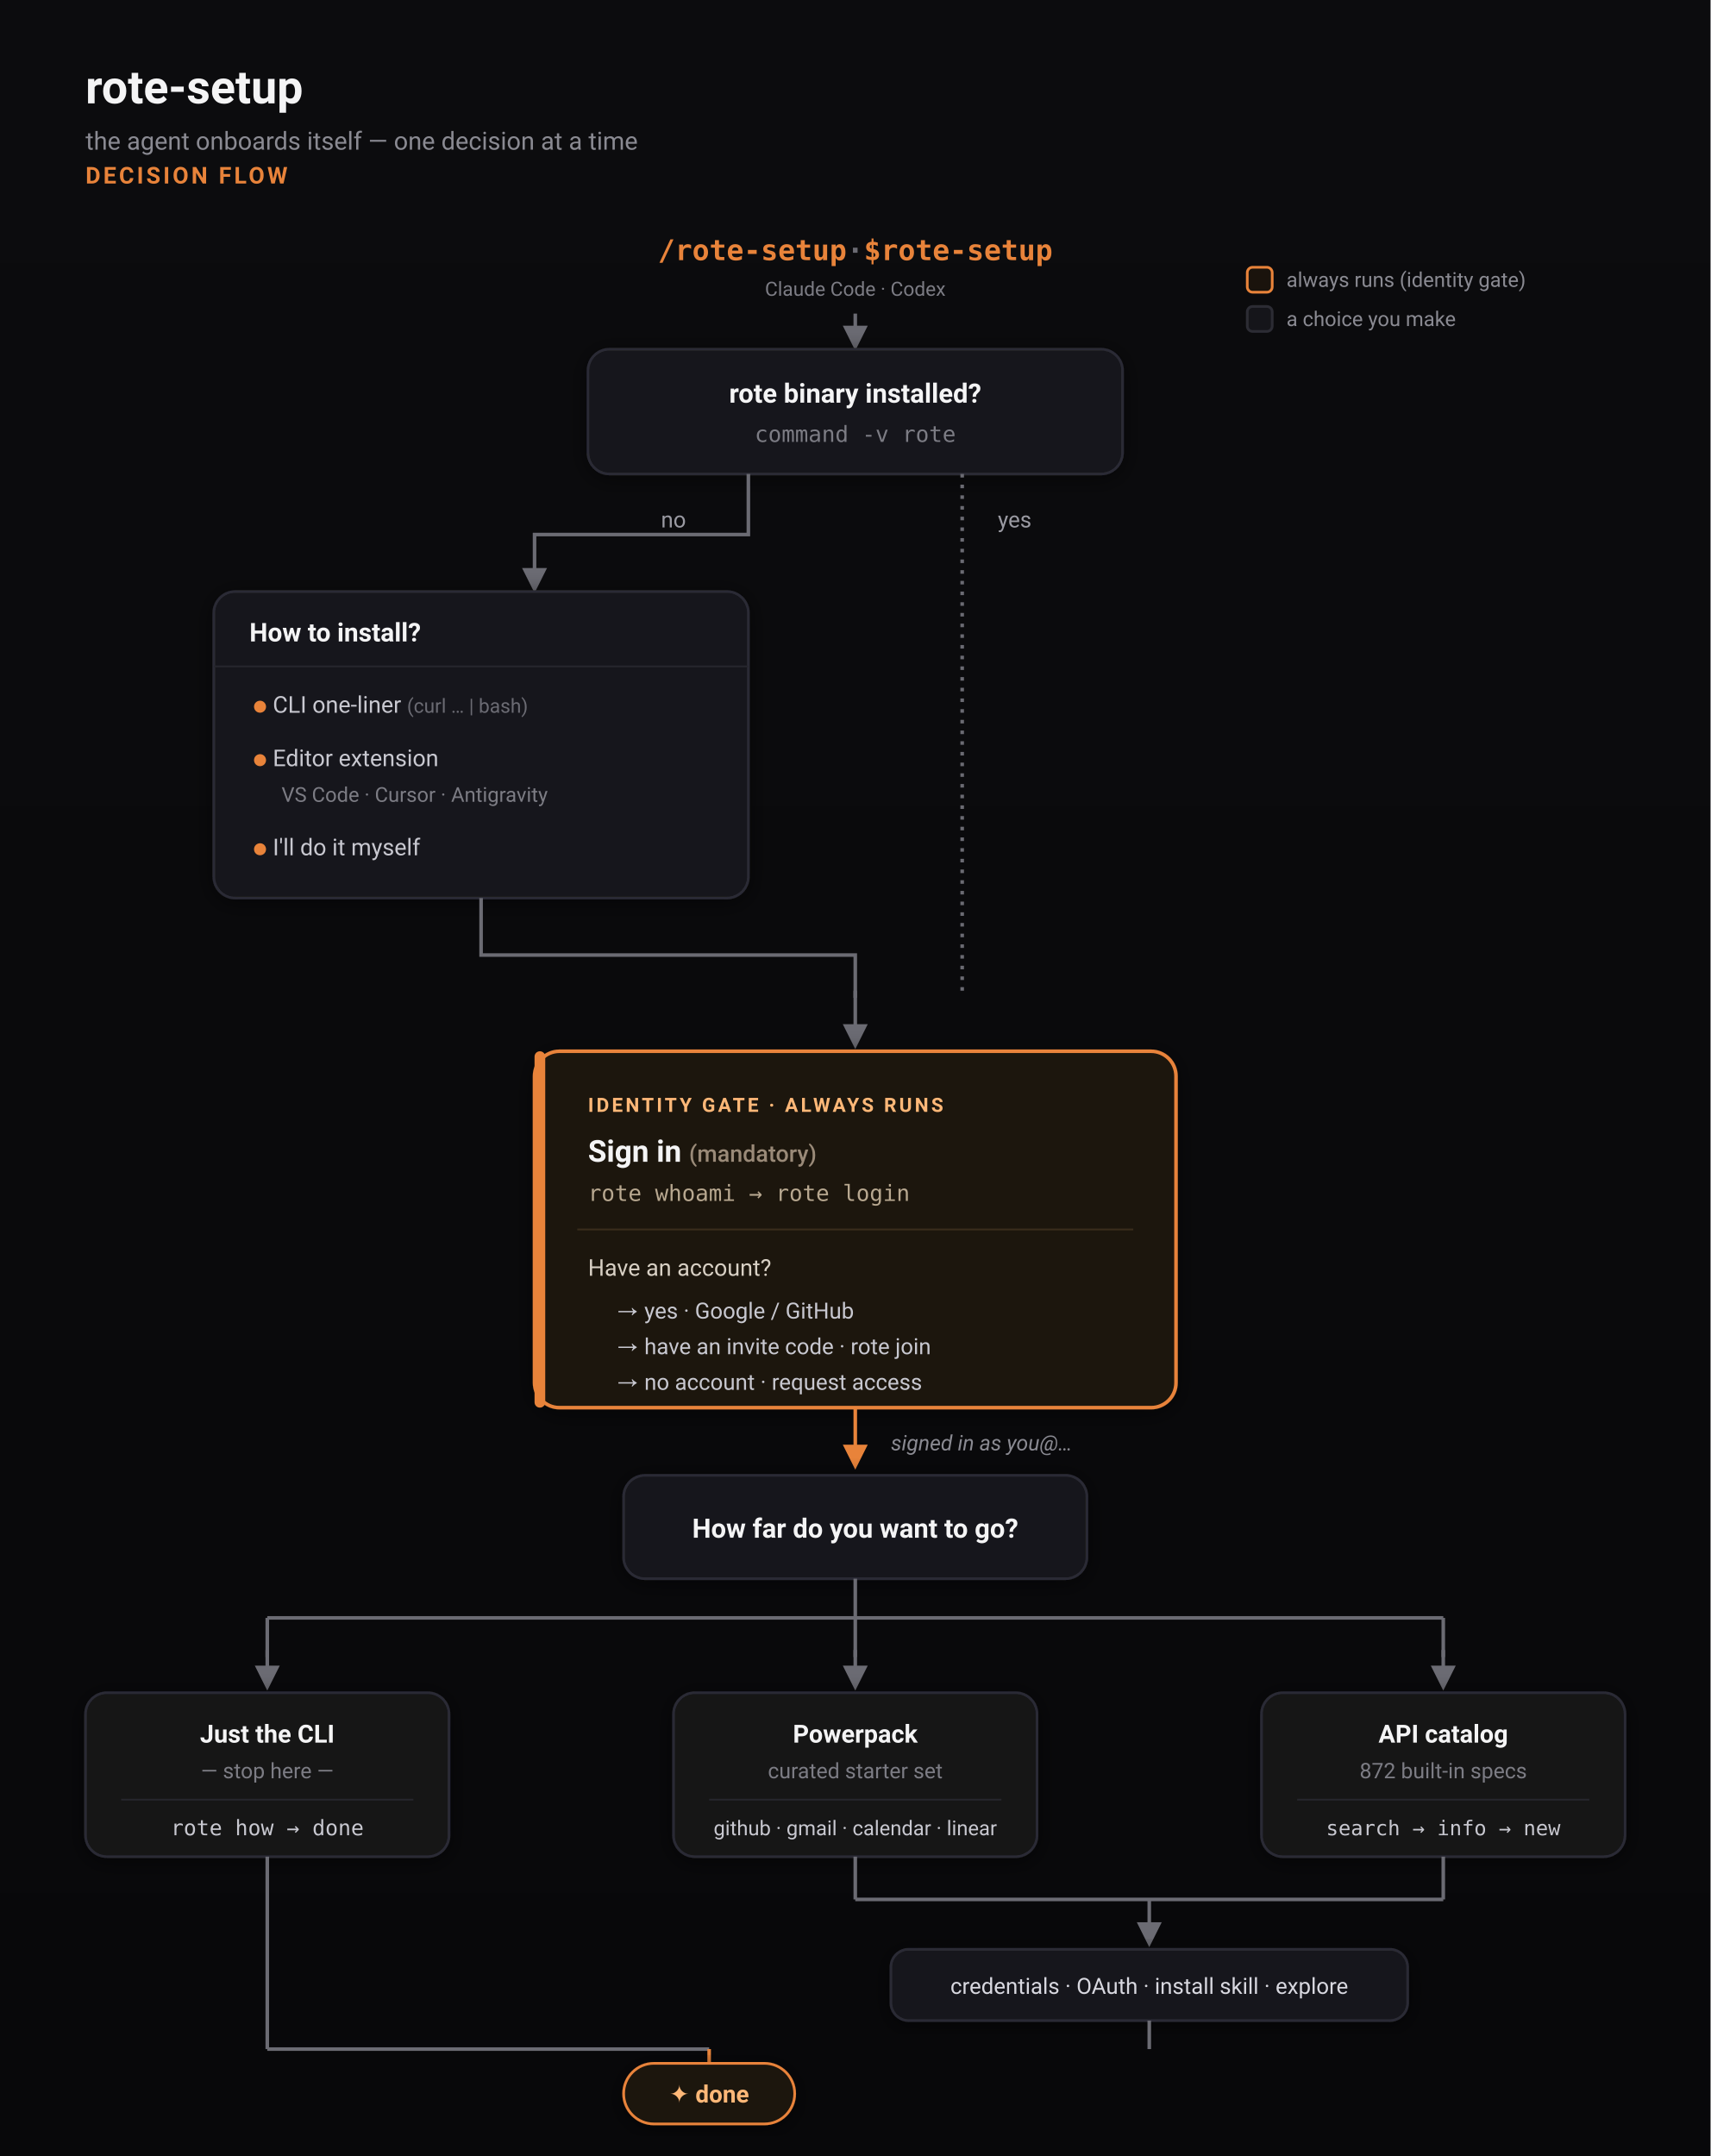
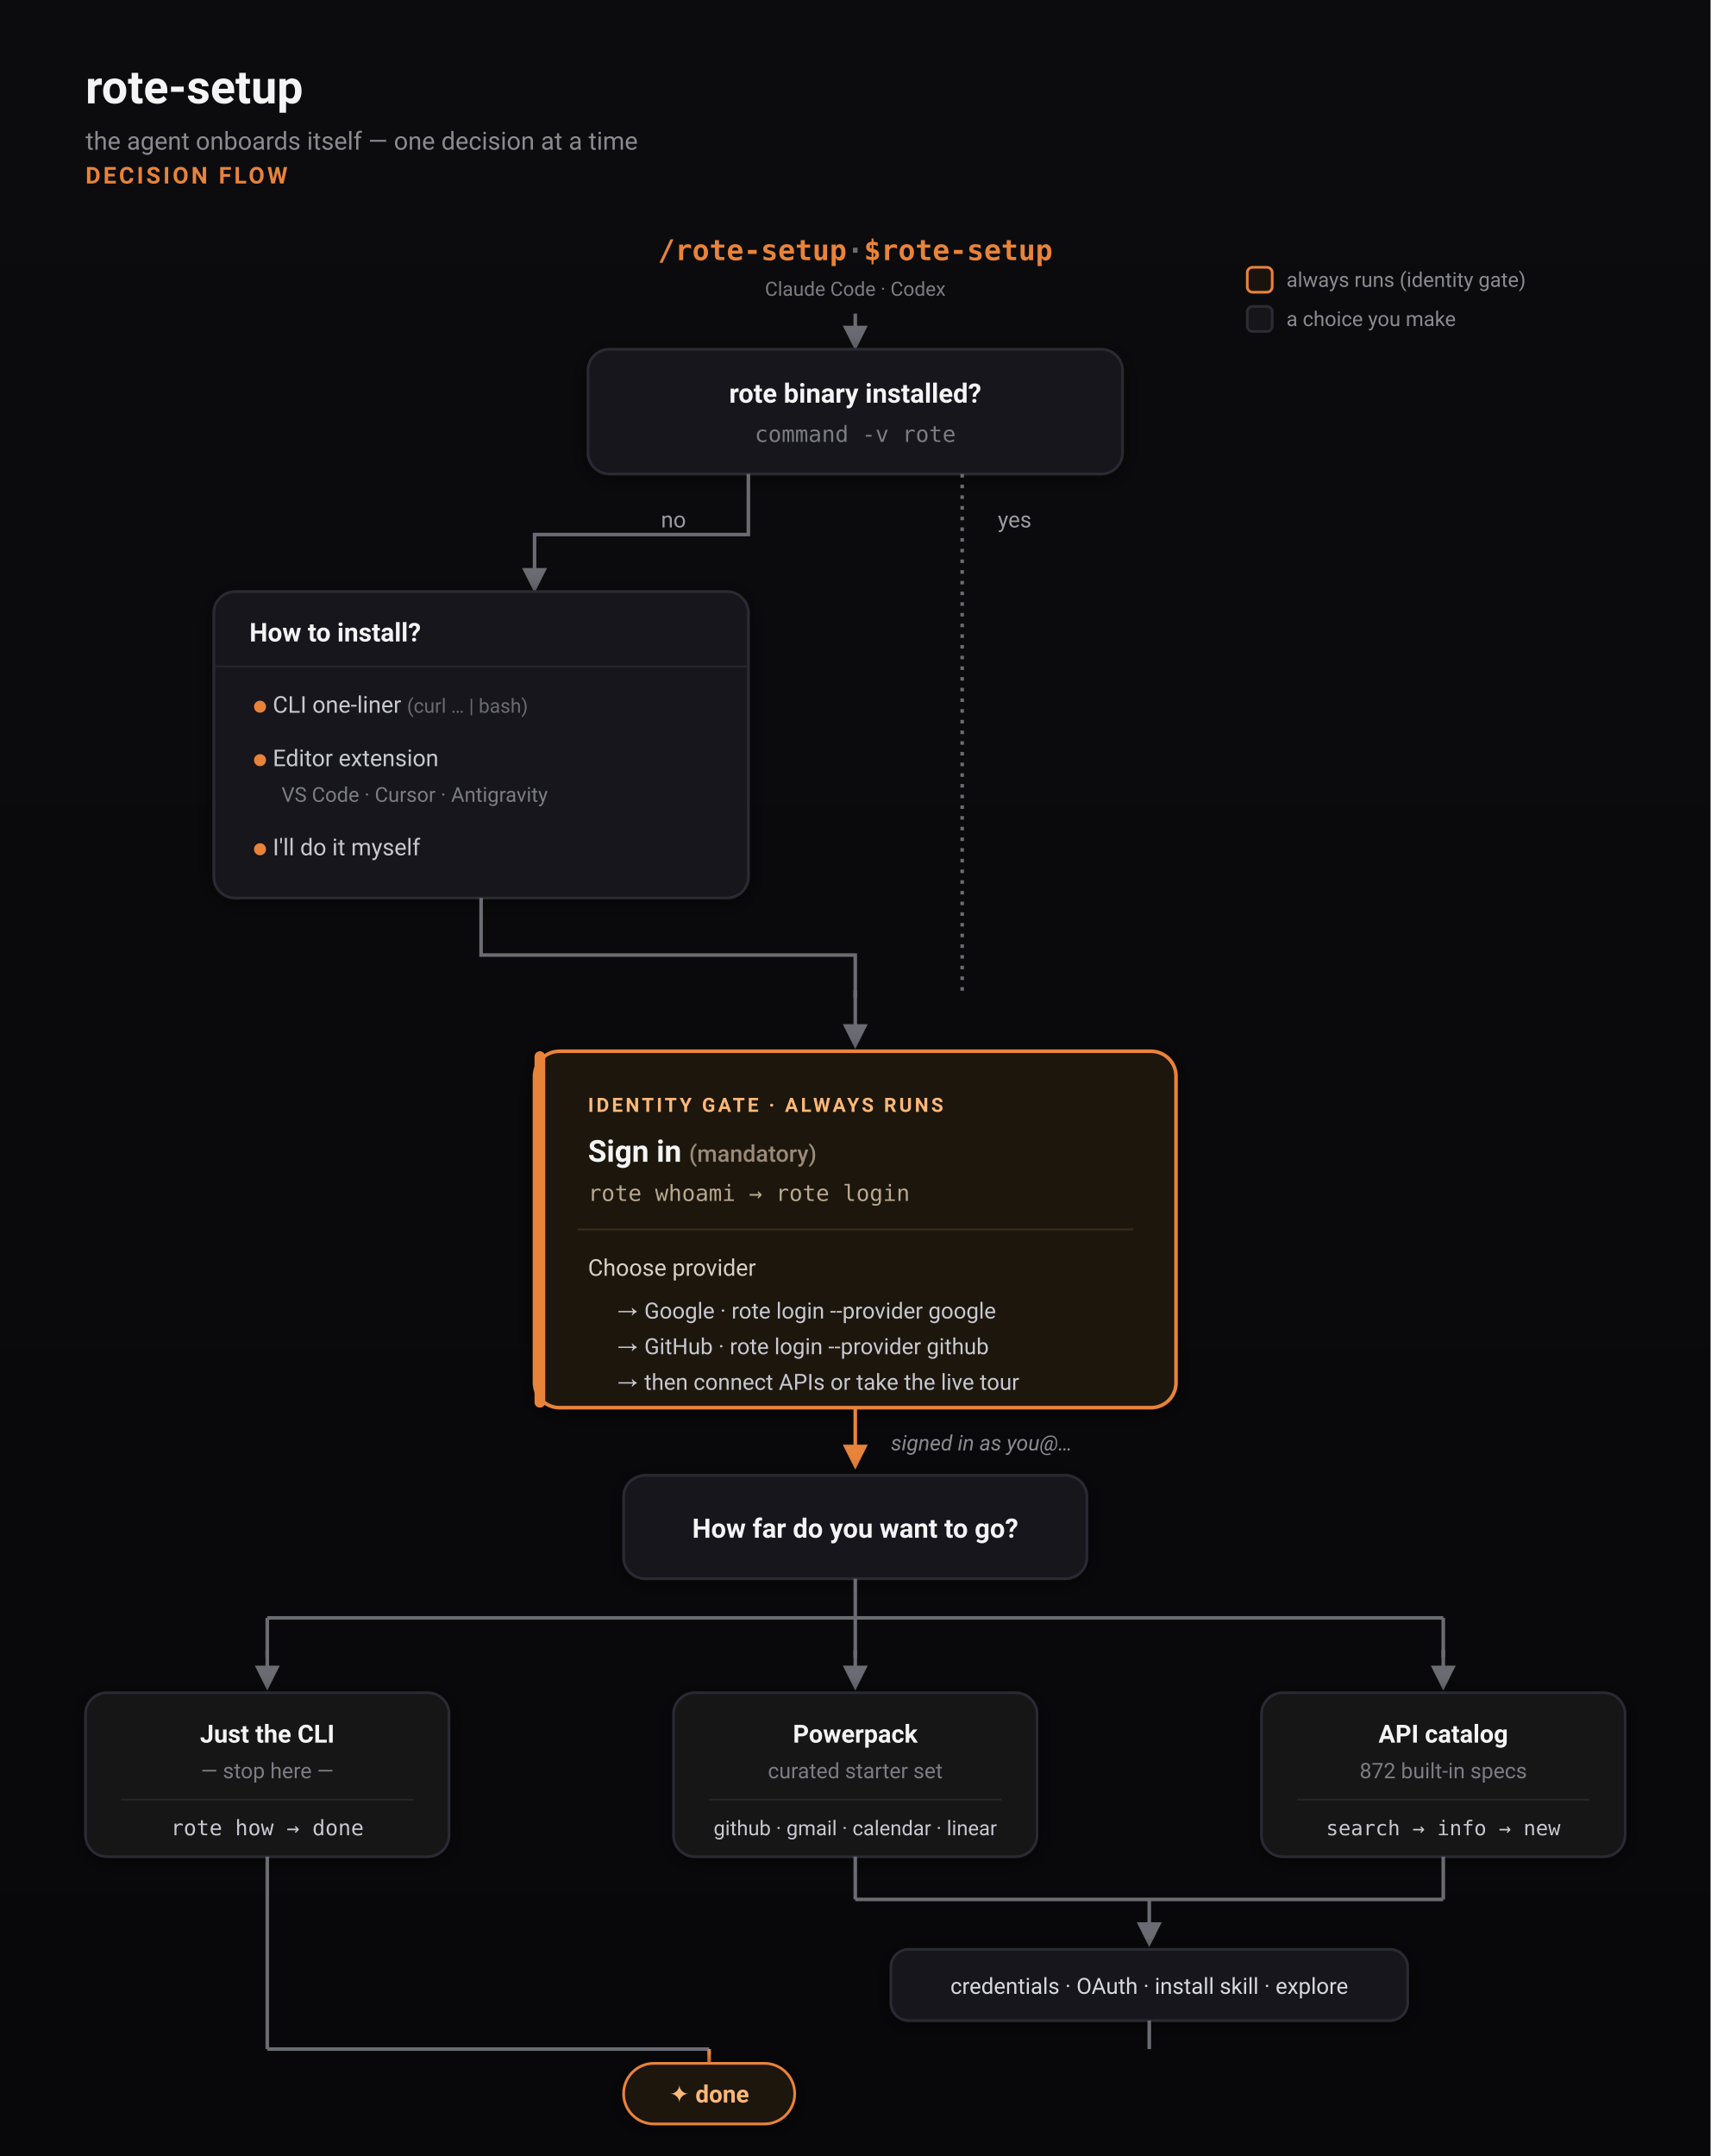
<svg xmlns="http://www.w3.org/2000/svg" width="960" height="1210" viewBox="0 0 960 1210" font-family="ui-sans-serif, -apple-system, 'Segoe UI', Roboto, Helvetica, Arial, sans-serif">
  <defs>
    <linearGradient id="bg" x1="0" y1="0" x2="0" y2="1">
      <stop offset="0" stop-color="#0c0c0e" />
      <stop offset="1" stop-color="#08080a" />
    </linearGradient>
    <marker id="arrow" viewBox="0 0 10 10" refX="8" refY="5" markerWidth="7" markerHeight="7" orient="auto-start-reverse">
      <path d="M0,0 L10,5 L0,10 z" fill="#6b6b73" />
    </marker>
    <marker id="arrowOrange" viewBox="0 0 10 10" refX="8" refY="5" markerWidth="7" markerHeight="7" orient="auto-start-reverse">
      <path d="M0,0 L10,5 L0,10 z" fill="#e8833a" />
    </marker>
    <filter id="soft" x="-20%" y="-20%" width="140%" height="140%">
      <feDropShadow dx="0" dy="2" stdDeviation="6" flood-color="#000000" flood-opacity="0.5" />
    </filter>
  </defs>
  <rect width="960" height="1210" fill="url(#bg)" />
  <text x="48" y="58" fill="#f4f4f5" font-size="26" font-weight="700">rote-setup</text>
  <text x="48" y="84" fill="#8a8a92" font-size="14">the agent onboards itself — one decision at a time</text>
  <text x="48" y="103" fill="#e8833a" font-size="13" font-weight="600" letter-spacing="1.5">DECISION FLOW</text>
  <text x="480" y="146" fill="#e8833a" font-size="16" font-weight="700" text-anchor="middle" font-family="ui-monospace, SFMono-Regular, Menlo, monospace">/rote-setup<tspan fill="#6b6b73"> · </tspan>$rote-setup</text>
  <text x="480" y="166" fill="#7c7c84" font-size="11" text-anchor="middle">Claude Code · Codex</text>
  <line x1="480" y1="176" x2="480" y2="194" stroke="#6b6b73" stroke-width="2" marker-end="url(#arrow)" />
  <g filter="url(#soft)">
    <rect x="330" y="196" width="300" height="70" rx="12" fill="#15151a" stroke="#2c2c34" stroke-width="1.5" />
  </g>
  <text x="480" y="226" fill="#f4f4f5" font-size="15" font-weight="600" text-anchor="middle">rote binary installed?</text>
  <text x="480" y="248" fill="#7c7c84" font-size="12.5" text-anchor="middle" font-family="ui-monospace, SFMono-Regular, Menlo, monospace">command -v rote</text>
  <path d="M420,266 L420,300 L300,300 L300,330" fill="none" stroke="#6b6b73" stroke-width="2" marker-end="url(#arrow)" />
  <path d="M540,266 L540,560" fill="none" stroke="#6b6b73" stroke-width="2" stroke-dasharray="2 4" />
  <text x="385" y="296" fill="#9a9aa2" font-size="12.5" text-anchor="end">no</text>
  <text x="560" y="296" fill="#9a9aa2" font-size="12.5">yes</text>
  <g filter="url(#soft)">
    <rect x="120" y="332" width="300" height="172" rx="12" fill="#15151a" stroke="#2c2c34" stroke-width="1.5" />
  </g>
  <text x="140" y="360" fill="#f4f4f5" font-size="14.5" font-weight="600">How to install?</text>
  <line x1="120" y1="374" x2="420" y2="374" stroke="#26262d" stroke-width="1" />
  <text x="142" y="400" fill="#c8c8d0" font-size="13">
    <tspan fill="#e8833a">●</tspan>  CLI one-liner <tspan fill="#6b6b73" font-size="11">(curl … | bash)</tspan>
  </text>
  <text x="142" y="430" fill="#c8c8d0" font-size="13">
    <tspan fill="#e8833a">●</tspan>  Editor extension</text>
  <text x="158" y="450" fill="#7c7c84" font-size="11.5">VS Code · Cursor · Antigravity</text>
  <text x="142" y="480" fill="#c8c8d0" font-size="13">
    <tspan fill="#e8833a">●</tspan>  I'll do it myself</text>
  <path d="M270,504 L270,536 L480,536 L480,560" fill="none" stroke="#6b6b73" stroke-width="2" />
  <line x1="480" y1="556" x2="480" y2="586" stroke="#6b6b73" stroke-width="2" marker-end="url(#arrow)" />
  <g filter="url(#soft)">
    <rect x="300" y="590" width="360" height="200" rx="14" fill="#1a130c" stroke="#e8833a" stroke-width="2" />
  </g>
  <rect x="300" y="590" width="6" height="200" rx="3" fill="#e8833a" />
  <text x="330" y="624" fill="#ffb878" font-size="11" font-weight="700" letter-spacing="1.5">IDENTITY GATE · ALWAYS RUNS</text>
  <text x="330" y="652" fill="#f4f4f5" font-size="17" font-weight="700">Sign in <tspan fill="#9a8a78" font-size="13" font-weight="500">(mandatory)</tspan>
  </text>
  <text x="330" y="674" fill="#b8a890" font-size="12.5" font-family="ui-monospace, SFMono-Regular, Menlo, monospace">rote whoami → rote login</text>
  <line x1="324" y1="690" x2="636" y2="690" stroke="#3a2c1c" stroke-width="1" />
-   <text x="330" y="716" fill="#d8d0c4" font-size="13">Have an account?</text>
-   <text x="346" y="740" fill="#c8c8d0" font-size="12.5">→ yes  ·  Google / GitHub</text>
-   <text x="346" y="760" fill="#c8c8d0" font-size="12.5">→ have an invite code  ·  rote join</text>
-   <text x="346" y="780" fill="#c8c8d0" font-size="12.5">→ no account  ·  request access</text>
+   <text x="330" y="716" fill="#d8d0c4" font-size="13">Choose provider</text>
+   <text x="346" y="740" fill="#c8c8d0" font-size="12.5">→ Google  ·  rote login --provider google</text>
+   <text x="346" y="760" fill="#c8c8d0" font-size="12.5">→ GitHub  ·  rote login --provider github</text>
+   <text x="346" y="780" fill="#c8c8d0" font-size="12.5">→ then connect APIs or take the live tour</text>
  <line x1="480" y1="790" x2="480" y2="822" stroke="#e8833a" stroke-width="2" marker-end="url(#arrowOrange)" />
  <text x="500" y="814" fill="#8a8a92" font-size="12" font-style="italic">signed in as you@…</text>
  <g filter="url(#soft)">
    <rect x="350" y="828" width="260" height="58" rx="12" fill="#15151a" stroke="#2c2c34" stroke-width="1.5" />
  </g>
  <text x="480" y="863" fill="#f4f4f5" font-size="15" font-weight="600" text-anchor="middle">How far do you want to go?</text>
  <path d="M480,886 L480,908 M150,908 L810,908 M150,908 L150,930 M480,908 L480,930 M810,908 L810,930" fill="none" stroke="#6b6b73" stroke-width="2" />
  <line x1="150" y1="926" x2="150" y2="946" stroke="#6b6b73" stroke-width="2" marker-end="url(#arrow)" />
  <line x1="480" y1="926" x2="480" y2="946" stroke="#6b6b73" stroke-width="2" marker-end="url(#arrow)" />
  <line x1="810" y1="926" x2="810" y2="946" stroke="#6b6b73" stroke-width="2" marker-end="url(#arrow)" />
  <g filter="url(#soft)">
    <rect x="48" y="950" width="204" height="92" rx="12" fill="#121216" stroke="#2c2c34" stroke-width="1.5" />
  </g>
  <text x="150" y="978" fill="#f4f4f5" font-size="14" font-weight="600" text-anchor="middle">Just the CLI</text>
  <text x="150" y="998" fill="#7c7c84" font-size="12" text-anchor="middle">— stop here —</text>
  <line x1="68" y1="1010" x2="232" y2="1010" stroke="#26262d" stroke-width="1" />
  <text x="150" y="1030" fill="#c8c8d0" font-size="12" text-anchor="middle" font-family="ui-monospace, SFMono-Regular, Menlo, monospace">rote how → done</text>
  <g filter="url(#soft)">
    <rect x="378" y="950" width="204" height="92" rx="12" fill="#121216" stroke="#2c2c34" stroke-width="1.5" />
  </g>
  <text x="480" y="978" fill="#f4f4f5" font-size="14" font-weight="600" text-anchor="middle">Powerpack</text>
  <text x="480" y="998" fill="#7c7c84" font-size="12" text-anchor="middle">curated starter set</text>
  <line x1="398" y1="1010" x2="562" y2="1010" stroke="#26262d" stroke-width="1" />
  <text x="480" y="1030" fill="#c8c8d0" font-size="11.5" text-anchor="middle">github · gmail · calendar · linear</text>
  <g filter="url(#soft)">
    <rect x="708" y="950" width="204" height="92" rx="12" fill="#121216" stroke="#2c2c34" stroke-width="1.5" />
  </g>
  <text x="810" y="978" fill="#f4f4f5" font-size="14" font-weight="600" text-anchor="middle">API catalog</text>
  <text x="810" y="998" fill="#7c7c84" font-size="12" text-anchor="middle">872 built-in specs</text>
  <line x1="728" y1="1010" x2="892" y2="1010" stroke="#26262d" stroke-width="1" />
  <text x="810" y="1030" fill="#c8c8d0" font-size="11.5" text-anchor="middle" font-family="ui-monospace, SFMono-Regular, Menlo, monospace">search → info → new</text>
  <path d="M150,1042 L150,1150" fill="none" stroke="#6b6b73" stroke-width="2" />
  <path d="M480,1042 L480,1066 M810,1042 L810,1066 M480,1066 L810,1066 M645,1066 L645,1090" fill="none" stroke="#6b6b73" stroke-width="2" marker-end="url(#arrow)" />
  <g filter="url(#soft)">
    <rect x="500" y="1094" width="290" height="40" rx="10" fill="#15151a" stroke="#2c2c34" stroke-width="1.5" />
  </g>
  <text x="645" y="1119" fill="#d8d8e0" font-size="12.5" text-anchor="middle">credentials · OAuth · install skill · explore</text>
  <line x1="645" y1="1134" x2="645" y2="1150" stroke="#6b6b73" stroke-width="2" />
  <path d="M150,1150 L398,1150" fill="none" stroke="#6b6b73" stroke-width="2" />
  <path d="M398,1150 L398,1158" fill="none" stroke="#e8833a" stroke-width="2" />
  <g filter="url(#soft)">
    <rect x="350" y="1158" width="96" height="34" rx="17" fill="#1a130c" stroke="#e8833a" stroke-width="1.5" />
  </g>
  <text x="398" y="1180" fill="#ffb878" font-size="13.5" font-weight="700" text-anchor="middle">✦  done</text>
  <rect x="700" y="150" width="14" height="14" rx="3" fill="#1a130c" stroke="#e8833a" stroke-width="1.5" />
  <text x="722" y="161" fill="#8a8a92" font-size="11.5">always runs (identity gate)</text>
  <rect x="700" y="172" width="14" height="14" rx="3" fill="#15151a" stroke="#2c2c34" stroke-width="1.5" />
  <text x="722" y="183" fill="#8a8a92" font-size="11.5">a choice you make</text>
</svg>
